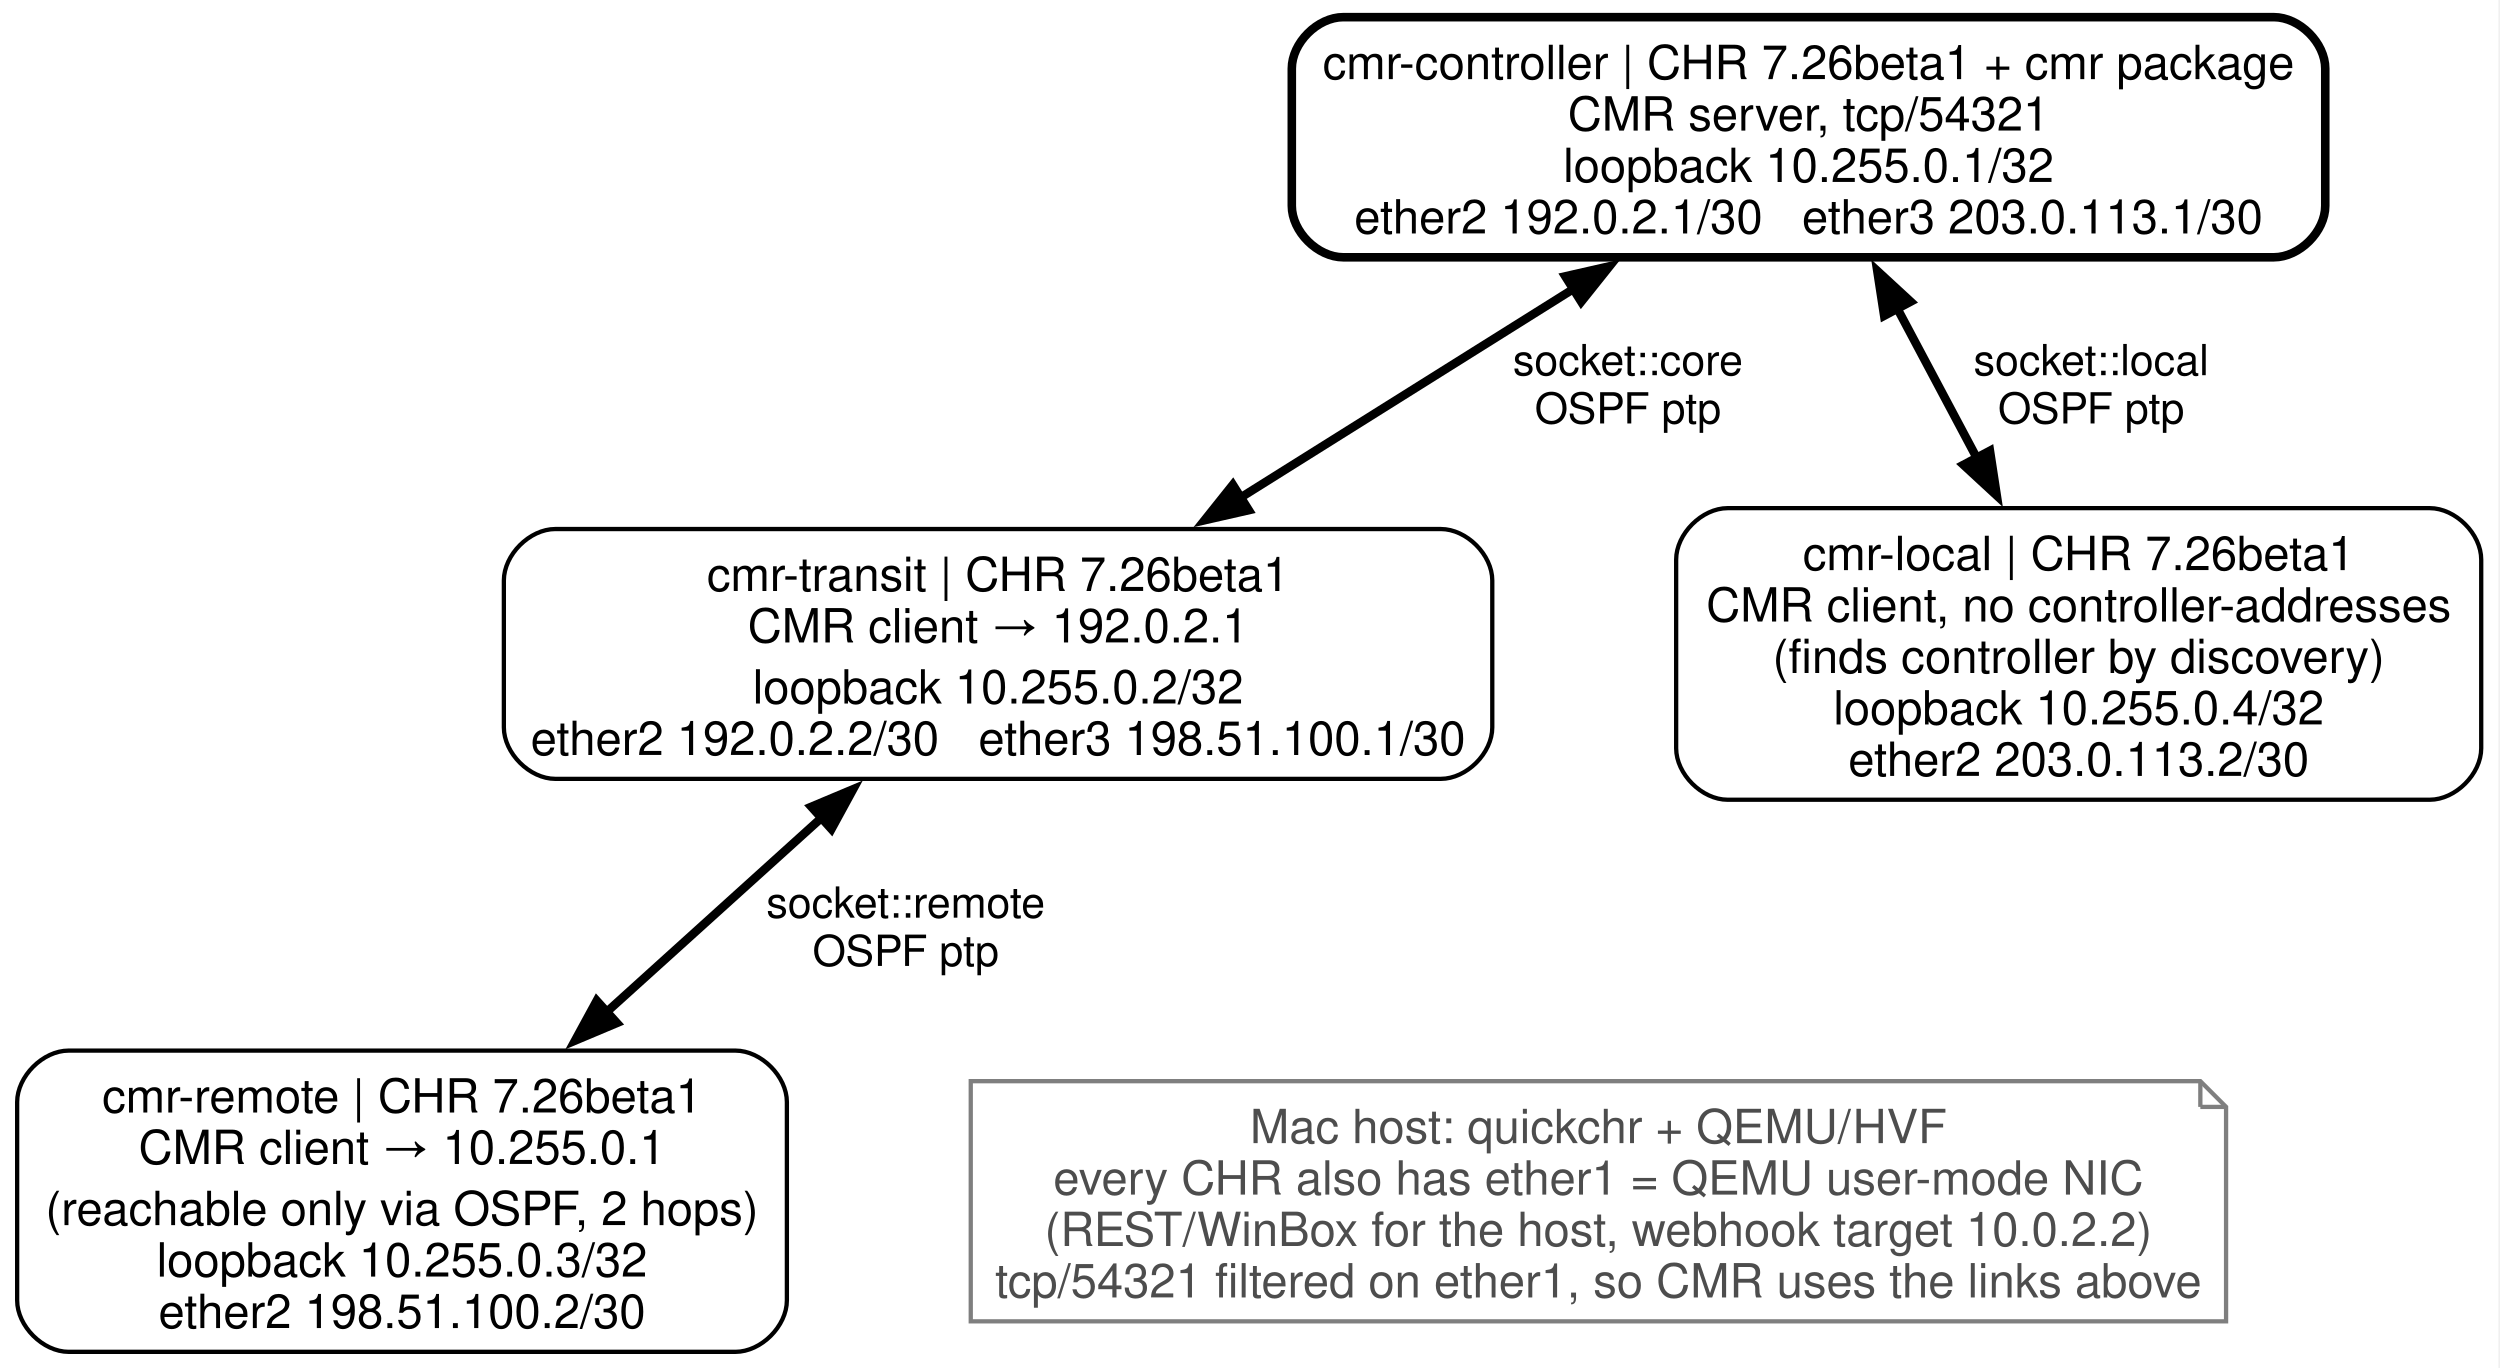
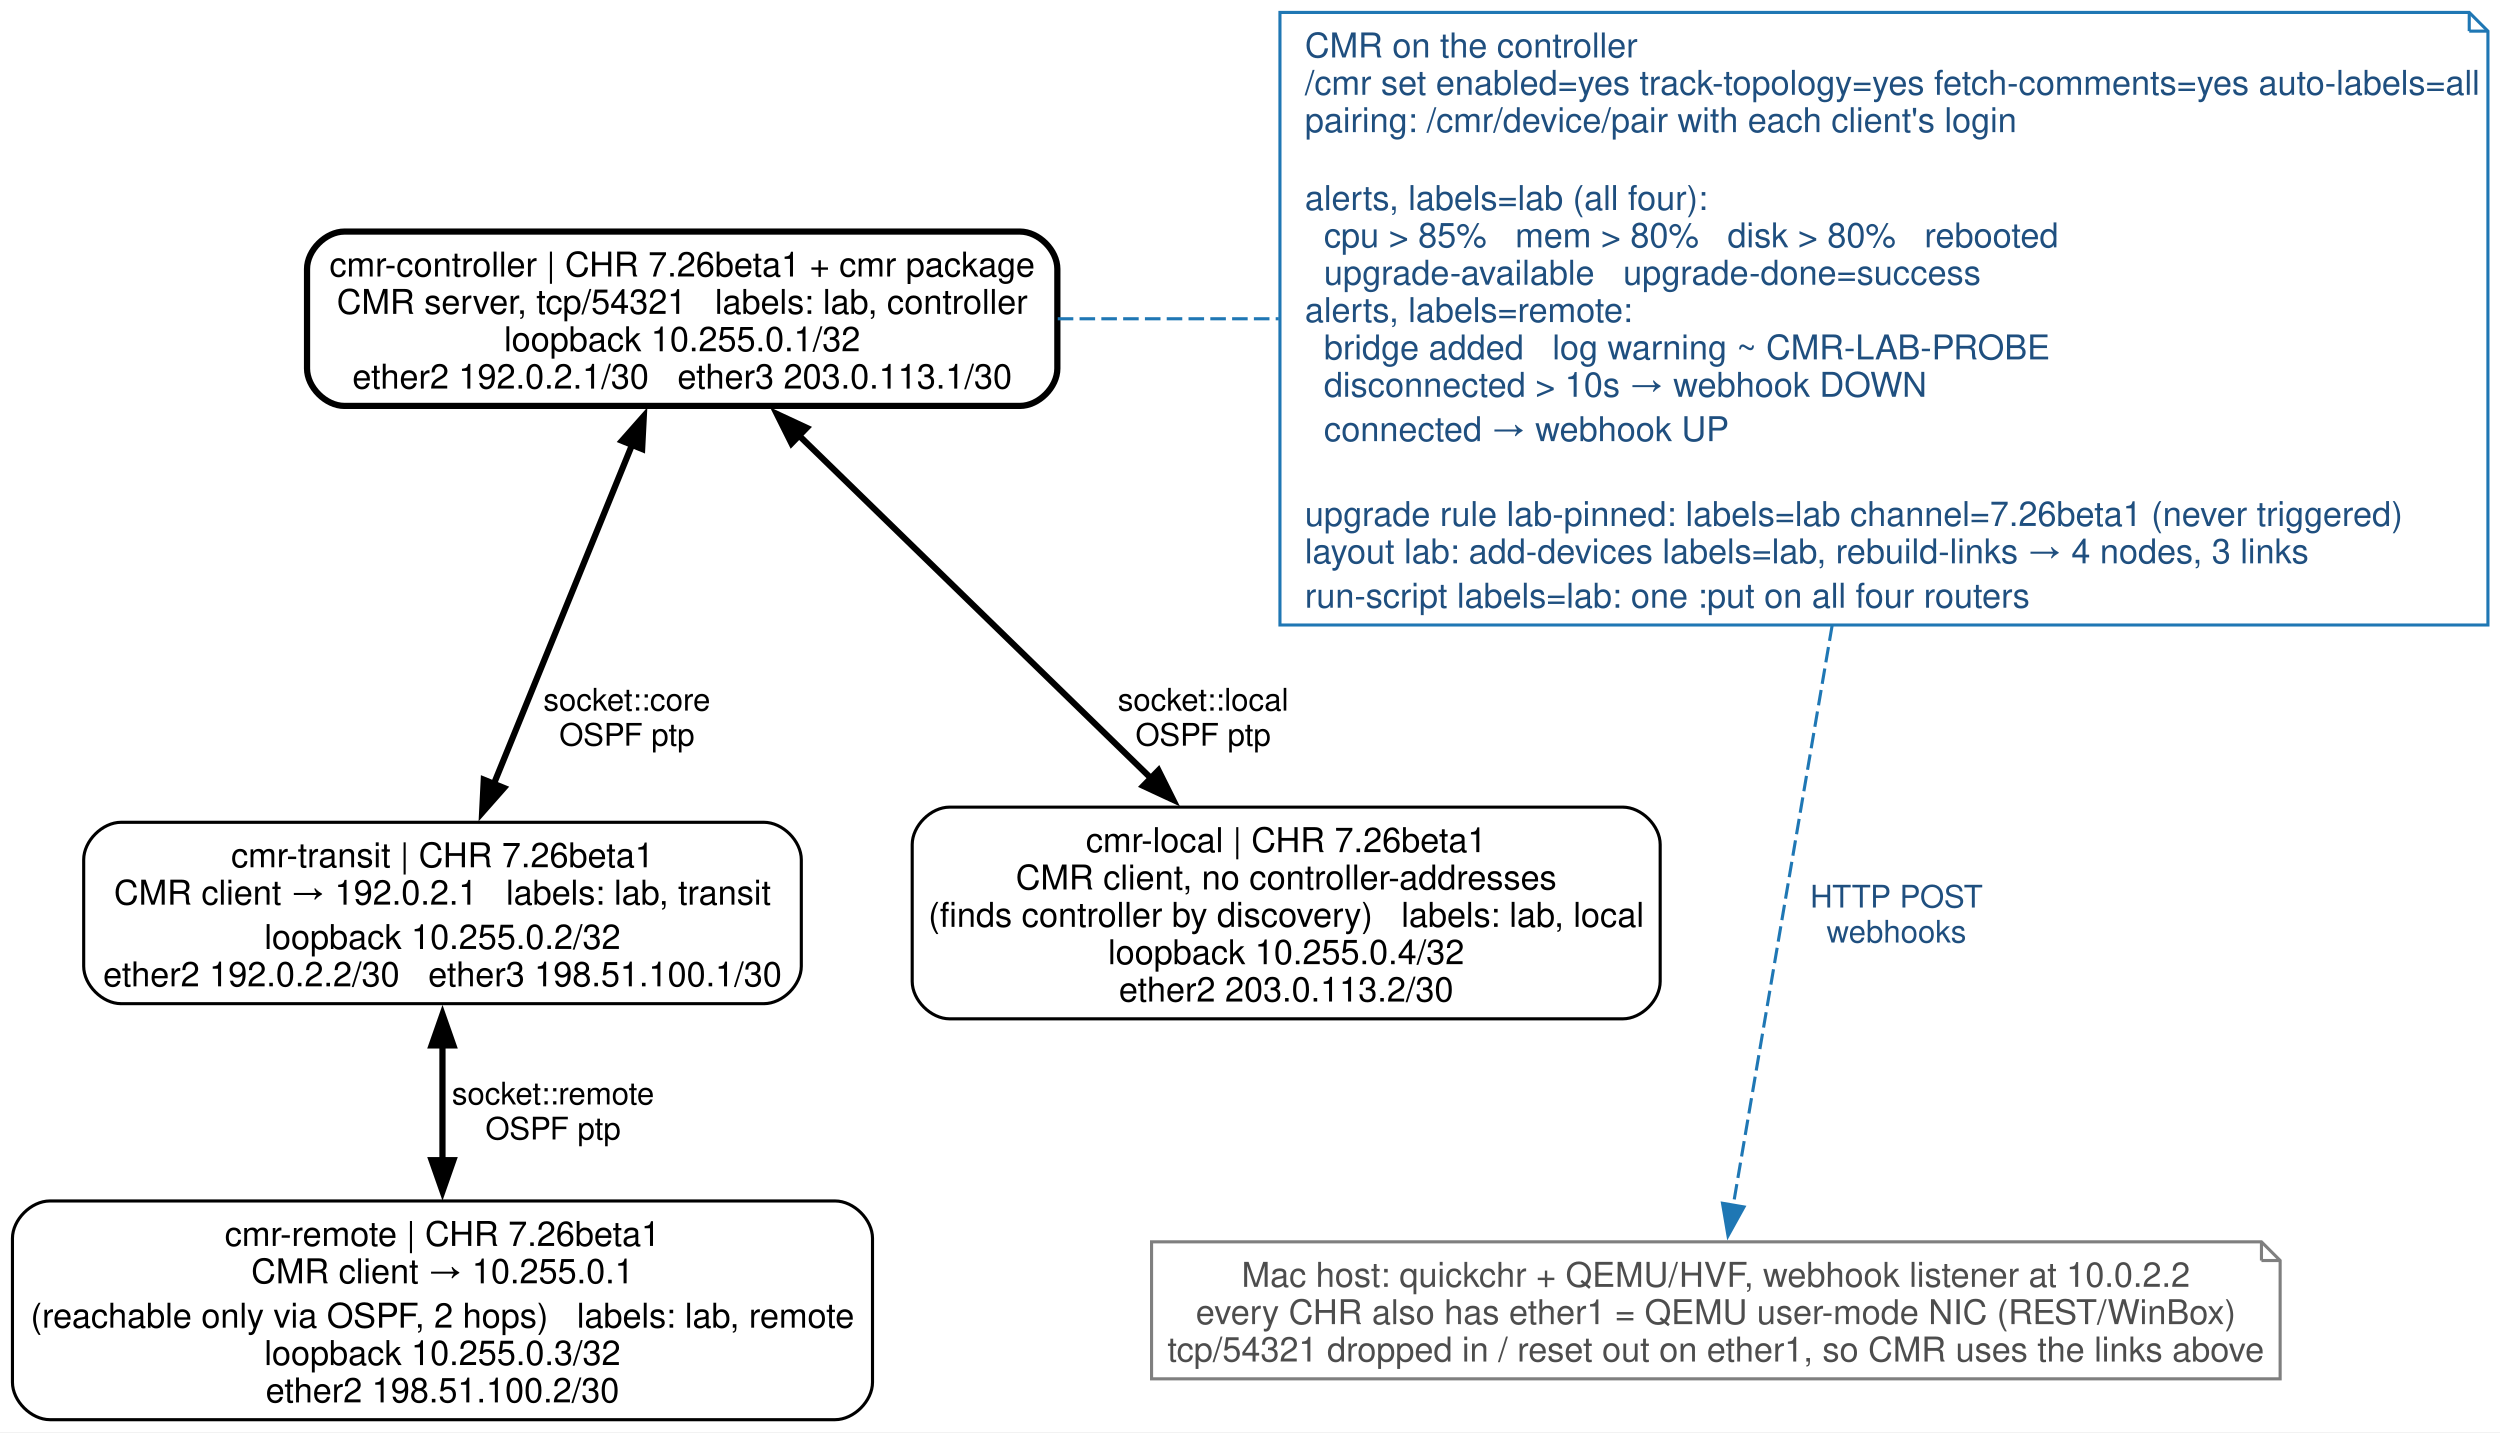
- <svg xmlns="http://www.w3.org/2000/svg" width="583pt" height="319pt" viewBox="0.00 0.00 583.00 319.00">
-   <g id="graph0" class="graph" transform="scale(1 1) rotate(0) translate(4 315.25)">
-     <polygon fill="white" stroke="none" points="-4,4 -4,-315.25 578.62,-315.25 578.62,4 -4,4" />
+ <svg xmlns="http://www.w3.org/2000/svg" width="803pt" height="460pt" viewBox="0.00 0.00 803.00 460.00">
+   <g id="graph0" class="graph" transform="scale(1 1) rotate(0) translate(4 456)">
+     <polygon fill="white" stroke="none" points="-4,4 -4,-456 799.12,-456 799.12,4 -4,4" />
    <g id="node1" class="node">
-       <path fill="none" stroke="black" stroke-width="2" d="M526.25,-311.25C526.25,-311.25 309.25,-311.25 309.25,-311.25 303.25,-311.25 297.25,-305.25 297.25,-299.25 297.25,-299.25 297.25,-267.25 297.25,-267.25 297.25,-261.25 303.25,-255.25 309.25,-255.25 309.25,-255.25 526.25,-255.25 526.25,-255.25 532.25,-255.25 538.25,-261.25 538.25,-267.25 538.25,-267.25 538.25,-299.25 538.25,-299.25 538.25,-305.25 532.25,-311.25 526.25,-311.25" />
-       <text xml:space="preserve" text-anchor="middle" x="417.75" y="-296.8" font-family="Helvetica,sans-Serif" font-size="11.00">cmr-controller | CHR 7.26beta1 + cmr package</text>
-       <text xml:space="preserve" text-anchor="middle" x="417.75" y="-284.8" font-family="Helvetica,sans-Serif" font-size="11.00">CMR server, tcp/54321</text>
-       <text xml:space="preserve" text-anchor="middle" x="417.75" y="-272.8" font-family="Helvetica,sans-Serif" font-size="11.00">loopback 10.255.0.1/32</text>
-       <text xml:space="preserve" text-anchor="middle" x="417.75" y="-260.8" font-family="Helvetica,sans-Serif" font-size="11.00">ether2 192.0.2.1/30   ether3 203.0.113.1/30</text>
+       <path fill="none" stroke="black" stroke-width="2" d="M323.62,-381.62C323.62,-381.62 106.62,-381.62 106.62,-381.62 100.62,-381.62 94.62,-375.62 94.62,-369.62 94.62,-369.62 94.62,-337.62 94.62,-337.62 94.62,-331.62 100.62,-325.62 106.62,-325.62 106.62,-325.62 323.62,-325.62 323.62,-325.62 329.62,-325.62 335.62,-331.62 335.62,-337.62 335.62,-337.62 335.62,-369.62 335.62,-369.62 335.62,-375.62 329.62,-381.62 323.62,-381.62" />
+       <text xml:space="preserve" text-anchor="middle" x="215.12" y="-367.18" font-family="Helvetica,sans-Serif" font-size="11.00">cmr-controller | CHR 7.26beta1 + cmr package</text>
+       <text xml:space="preserve" text-anchor="middle" x="215.12" y="-355.18" font-family="Helvetica,sans-Serif" font-size="11.00">CMR server, tcp/54321   labels: lab, controller</text>
+       <text xml:space="preserve" text-anchor="middle" x="215.12" y="-343.18" font-family="Helvetica,sans-Serif" font-size="11.00">loopback 10.255.0.1/32</text>
+       <text xml:space="preserve" text-anchor="middle" x="215.12" y="-331.18" font-family="Helvetica,sans-Serif" font-size="11.00">ether2 192.0.2.1/30   ether3 203.0.113.1/30</text>
    </g>
    <g id="node2" class="node">
-       <path fill="none" stroke="black" d="M332,-191.88C332,-191.88 125.5,-191.88 125.5,-191.88 119.5,-191.88 113.5,-185.88 113.5,-179.88 113.5,-179.88 113.5,-145.62 113.5,-145.62 113.5,-139.62 119.5,-133.62 125.5,-133.62 125.5,-133.62 332,-133.62 332,-133.62 338,-133.62 344,-139.62 344,-145.62 344,-145.62 344,-179.88 344,-179.88 344,-185.88 338,-191.88 332,-191.88" />
-       <text xml:space="preserve" text-anchor="middle" x="228.75" y="-177.43" font-family="Helvetica,sans-Serif" font-size="11.00">cmr-transit | CHR 7.26beta1</text>
-       <text xml:space="preserve" text-anchor="middle" x="228.75" y="-165.43" font-family="Helvetica,sans-Serif" font-size="11.00">CMR client → 192.0.2.1</text>
-       <text xml:space="preserve" text-anchor="middle" x="228.75" y="-151.18" font-family="Helvetica,sans-Serif" font-size="11.00">loopback 10.255.0.2/32</text>
-       <text xml:space="preserve" text-anchor="middle" x="228.75" y="-139.18" font-family="Helvetica,sans-Serif" font-size="11.00">ether2 192.0.2.2/30   ether3 198.51.100.1/30</text>
+       <path fill="none" stroke="black" d="M241.38,-191.88C241.38,-191.88 34.88,-191.88 34.88,-191.88 28.88,-191.88 22.88,-185.88 22.88,-179.88 22.88,-179.88 22.88,-145.62 22.88,-145.62 22.88,-139.62 28.88,-133.62 34.88,-133.62 34.88,-133.62 241.38,-133.62 241.38,-133.62 247.38,-133.62 253.38,-139.62 253.38,-145.62 253.38,-145.62 253.38,-179.88 253.38,-179.88 253.38,-185.88 247.38,-191.88 241.38,-191.88" />
+       <text xml:space="preserve" text-anchor="middle" x="138.12" y="-177.43" font-family="Helvetica,sans-Serif" font-size="11.00">cmr-transit | CHR 7.26beta1</text>
+       <text xml:space="preserve" text-anchor="middle" x="138.12" y="-165.43" font-family="Helvetica,sans-Serif" font-size="11.00">CMR client → 192.0.2.1   labels: lab, transit</text>
+       <text xml:space="preserve" text-anchor="middle" x="138.12" y="-151.18" font-family="Helvetica,sans-Serif" font-size="11.00">loopback 10.255.0.2/32</text>
+       <text xml:space="preserve" text-anchor="middle" x="138.12" y="-139.18" font-family="Helvetica,sans-Serif" font-size="11.00">ether2 192.0.2.2/30   ether3 198.51.100.1/30</text>
    </g>
    <g id="edge1" class="edge">
-       <path fill="none" stroke="black" stroke-width="2" d="M363.05,-247.95C338.65,-232.65 309.92,-214.64 285.31,-199.21" />
-       <polygon fill="black" stroke="black" stroke-width="2" points="361.02,-250.81 371.35,-253.16 364.74,-244.88 361.02,-250.81" />
-       <polygon fill="black" stroke="black" stroke-width="2" points="287.22,-196.28 276.89,-193.93 283.5,-202.21 287.22,-196.28" />
-       <text xml:space="preserve" text-anchor="middle" x="374.24" y="-227.75" font-family="Helvetica,sans-Serif" font-size="10.00"> socket::core</text>
-       <text xml:space="preserve" text-anchor="middle" x="374.24" y="-216.5" font-family="Helvetica,sans-Serif" font-size="10.00"> OSPF ptp</text>
+       <path fill="none" stroke="black" stroke-width="2" d="M199.02,-313.12C185.95,-281.06 167.6,-236.06 154.47,-203.84" />
+       <polygon fill="black" stroke="black" stroke-width="2" points="195.77,-314.42 202.79,-322.36 202.25,-311.78 195.77,-314.42" />
+       <polygon fill="black" stroke="black" stroke-width="2" points="157.87,-202.92 150.86,-194.98 151.39,-205.56 157.87,-202.92" />
+       <text xml:space="preserve" text-anchor="middle" x="195.96" y="-227.75" font-family="Helvetica,sans-Serif" font-size="10.00"> socket::core</text>
+       <text xml:space="preserve" text-anchor="middle" x="195.96" y="-216.5" font-family="Helvetica,sans-Serif" font-size="10.00"> OSPF ptp</text>
    </g>
    <g id="node3" class="node">
-       <path fill="none" stroke="black" d="M562.62,-196.75C562.62,-196.75 398.88,-196.75 398.88,-196.75 392.88,-196.75 386.88,-190.75 386.88,-184.75 386.88,-184.75 386.88,-140.75 386.88,-140.75 386.88,-134.75 392.88,-128.75 398.88,-128.75 398.88,-128.75 562.62,-128.75 562.62,-128.75 568.62,-128.75 574.62,-134.75 574.62,-140.75 574.62,-140.75 574.62,-184.75 574.62,-184.75 574.62,-190.75 568.62,-196.75 562.62,-196.75" />
-       <text xml:space="preserve" text-anchor="middle" x="480.75" y="-182.3" font-family="Helvetica,sans-Serif" font-size="11.00">cmr-local | CHR 7.26beta1</text>
-       <text xml:space="preserve" text-anchor="middle" x="480.75" y="-170.3" font-family="Helvetica,sans-Serif" font-size="11.00">CMR client, no controller-addresses</text>
-       <text xml:space="preserve" text-anchor="middle" x="480.75" y="-158.3" font-family="Helvetica,sans-Serif" font-size="11.00">(finds controller by discovery)</text>
-       <text xml:space="preserve" text-anchor="middle" x="480.75" y="-146.3" font-family="Helvetica,sans-Serif" font-size="11.00">loopback 10.255.0.4/32</text>
-       <text xml:space="preserve" text-anchor="middle" x="480.75" y="-134.3" font-family="Helvetica,sans-Serif" font-size="11.00">ether2 203.0.113.2/30</text>
+       <path fill="none" stroke="black" d="M517.25,-196.75C517.25,-196.75 301,-196.75 301,-196.75 295,-196.75 289,-190.75 289,-184.75 289,-184.75 289,-140.75 289,-140.75 289,-134.75 295,-128.75 301,-128.75 301,-128.75 517.25,-128.75 517.25,-128.75 523.25,-128.75 529.25,-134.75 529.25,-140.75 529.25,-140.75 529.25,-184.75 529.25,-184.75 529.25,-190.75 523.25,-196.75 517.25,-196.75" />
+       <text xml:space="preserve" text-anchor="middle" x="409.12" y="-182.3" font-family="Helvetica,sans-Serif" font-size="11.00">cmr-local | CHR 7.26beta1</text>
+       <text xml:space="preserve" text-anchor="middle" x="409.12" y="-170.3" font-family="Helvetica,sans-Serif" font-size="11.00">CMR client, no controller-addresses</text>
+       <text xml:space="preserve" text-anchor="middle" x="409.12" y="-158.3" font-family="Helvetica,sans-Serif" font-size="11.00">(finds controller by discovery)   labels: lab, local</text>
+       <text xml:space="preserve" text-anchor="middle" x="409.12" y="-146.3" font-family="Helvetica,sans-Serif" font-size="11.00">loopback 10.255.0.4/32</text>
+       <text xml:space="preserve" text-anchor="middle" x="409.12" y="-134.3" font-family="Helvetica,sans-Serif" font-size="11.00">ether2 203.0.113.2/30</text>
    </g>
    <g id="edge2" class="edge">
-       <path fill="none" stroke="black" stroke-width="2" d="M438.47,-243.27C444.44,-232.04 451,-219.72 457.13,-208.19" />
-       <polygon fill="black" stroke="black" stroke-width="2" points="435.39,-241.62 433.78,-252.09 441.57,-244.91 435.39,-241.62" />
-       <polygon fill="black" stroke="black" stroke-width="2" points="460.05,-210.14 461.65,-199.67 453.87,-206.85 460.05,-210.14" />
-       <text xml:space="preserve" text-anchor="middle" x="482.27" y="-227.75" font-family="Helvetica,sans-Serif" font-size="10.00"> socket::local</text>
-       <text xml:space="preserve" text-anchor="middle" x="482.27" y="-216.5" font-family="Helvetica,sans-Serif" font-size="10.00"> OSPF ptp</text>
+       <path fill="none" stroke="black" stroke-width="2" d="M252.39,-316.35C284.77,-284.82 331.69,-239.14 365.75,-205.98" />
+       <polygon fill="black" stroke="black" stroke-width="2" points="250.23,-313.57 245.5,-323.05 255.11,-318.58 250.23,-313.57" />
+       <polygon fill="black" stroke="black" stroke-width="2" points="368.1,-208.57 372.83,-199.09 363.22,-203.56 368.1,-208.57" />
+       <text xml:space="preserve" text-anchor="middle" x="381.05" y="-227.75" font-family="Helvetica,sans-Serif" font-size="10.00"> socket::local</text>
+       <text xml:space="preserve" text-anchor="middle" x="381.05" y="-216.5" font-family="Helvetica,sans-Serif" font-size="10.00"> OSPF ptp</text>
+     </g>
+     <g id="node5" class="node">
+       <polygon fill="none" stroke="#1f77b4" points="789.12,-452 407.12,-452 407.12,-255.25 795.12,-255.25 795.12,-446 789.12,-452" />
+       <polyline fill="none" stroke="#1f77b4" points="789.12,-452 789.12,-446" />
+       <polyline fill="none" stroke="#1f77b4" points="795.12,-446 789.12,-446" />
+       <text xml:space="preserve" text-anchor="start" x="415.12" y="-437.55" font-family="Helvetica,sans-Serif" font-size="11.00" fill="#1f4f7f">CMR on the controller</text>
+       <text xml:space="preserve" text-anchor="start" x="415.12" y="-425.55" font-family="Helvetica,sans-Serif" font-size="11.00" fill="#1f4f7f">/cmr set enabled=yes track-topology=yes fetch-comments=yes auto-labels=all</text>
+       <text xml:space="preserve" text-anchor="start" x="415.12" y="-413.55" font-family="Helvetica,sans-Serif" font-size="11.00" fill="#1f4f7f">pairing: /cmr/device/pair with each client's login</text>
+       <text xml:space="preserve" text-anchor="start" x="415.12" y="-388.55" font-family="Helvetica,sans-Serif" font-size="11.00" fill="#1f4f7f">alerts, labels=lab (all four):</text>
+       <text xml:space="preserve" text-anchor="start" x="415.12" y="-376.55" font-family="Helvetica,sans-Serif" font-size="11.00" fill="#1f4f7f">  cpu &gt; 85%   mem &gt; 80%   disk &gt; 80%   rebooted</text>
+       <text xml:space="preserve" text-anchor="start" x="415.12" y="-364.55" font-family="Helvetica,sans-Serif" font-size="11.00" fill="#1f4f7f">  upgrade-available   upgrade-done=success</text>
+       <text xml:space="preserve" text-anchor="start" x="415.12" y="-352.55" font-family="Helvetica,sans-Serif" font-size="11.00" fill="#1f4f7f">alerts, labels=remote:</text>
+       <text xml:space="preserve" text-anchor="start" x="415.12" y="-340.55" font-family="Helvetica,sans-Serif" font-size="11.00" fill="#1f4f7f">  bridge added   log warning ~ CMR-LAB-PROBE</text>
+       <text xml:space="preserve" text-anchor="start" x="415.12" y="-328.55" font-family="Helvetica,sans-Serif" font-size="11.00" fill="#1f4f7f">  disconnected &gt; 10s → webhook DOWN</text>
+       <text xml:space="preserve" text-anchor="start" x="415.12" y="-314.3" font-family="Helvetica,sans-Serif" font-size="11.00" fill="#1f4f7f">  connected → webhook UP</text>
+       <text xml:space="preserve" text-anchor="start" x="415.12" y="-287.05" font-family="Helvetica,sans-Serif" font-size="11.00" fill="#1f4f7f">upgrade rule lab-pinned: labels=lab channel=7.26beta1 (never triggered)</text>
+       <text xml:space="preserve" text-anchor="start" x="415.12" y="-275.05" font-family="Helvetica,sans-Serif" font-size="11.00" fill="#1f4f7f">layout lab: add-devices labels=lab, rebuild-links → 4 nodes, 3 links</text>
+       <text xml:space="preserve" text-anchor="start" x="415.12" y="-260.8" font-family="Helvetica,sans-Serif" font-size="11.00" fill="#1f4f7f">run-script labels=lab: one :put on all four routers</text>
+     </g>
+     <g id="edge4" class="edge">
+       <path fill="none" stroke="#1f77b4" stroke-dasharray="5,2" d="M335.75,-353.62C359.42,-353.62 383.09,-353.62 406.76,-353.62" />
    </g>
    <g id="node4" class="node">
-       <path fill="none" stroke="black" d="M167.5,-70.25C167.5,-70.25 12,-70.25 12,-70.25 6,-70.25 0,-64.25 0,-58.25 0,-58.25 0,-12 0,-12 0,-6 6,0 12,0 12,0 167.5,0 167.5,0 173.5,0 179.5,-6 179.5,-12 179.5,-12 179.5,-58.25 179.5,-58.25 179.5,-64.25 173.5,-70.25 167.5,-70.25" />
-       <text xml:space="preserve" text-anchor="middle" x="89.75" y="-55.8" font-family="Helvetica,sans-Serif" font-size="11.00">cmr-remote | CHR 7.26beta1</text>
-       <text xml:space="preserve" text-anchor="middle" x="89.75" y="-43.8" font-family="Helvetica,sans-Serif" font-size="11.00">CMR client → 10.255.0.1</text>
-       <text xml:space="preserve" text-anchor="middle" x="89.75" y="-29.55" font-family="Helvetica,sans-Serif" font-size="11.00">(reachable only via OSPF, 2 hops)</text>
-       <text xml:space="preserve" text-anchor="middle" x="89.75" y="-17.55" font-family="Helvetica,sans-Serif" font-size="11.00">loopback 10.255.0.3/32</text>
-       <text xml:space="preserve" text-anchor="middle" x="89.75" y="-5.55" font-family="Helvetica,sans-Serif" font-size="11.00">ether2 198.51.100.2/30</text>
+       <path fill="none" stroke="black" d="M264.25,-70.25C264.25,-70.25 12,-70.25 12,-70.25 6,-70.25 0,-64.25 0,-58.25 0,-58.25 0,-12 0,-12 0,-6 6,0 12,0 12,0 264.25,0 264.25,0 270.25,0 276.25,-6 276.25,-12 276.25,-12 276.25,-58.25 276.25,-58.25 276.25,-64.25 270.25,-70.25 264.25,-70.25" />
+       <text xml:space="preserve" text-anchor="middle" x="138.12" y="-55.8" font-family="Helvetica,sans-Serif" font-size="11.00">cmr-remote | CHR 7.26beta1</text>
+       <text xml:space="preserve" text-anchor="middle" x="138.12" y="-43.8" font-family="Helvetica,sans-Serif" font-size="11.00">CMR client → 10.255.0.1</text>
+       <text xml:space="preserve" text-anchor="middle" x="138.12" y="-29.55" font-family="Helvetica,sans-Serif" font-size="11.00">(reachable only via OSPF, 2 hops)   labels: lab, remote</text>
+       <text xml:space="preserve" text-anchor="middle" x="138.12" y="-17.55" font-family="Helvetica,sans-Serif" font-size="11.00">loopback 10.255.0.3/32</text>
+       <text xml:space="preserve" text-anchor="middle" x="138.12" y="-5.55" font-family="Helvetica,sans-Serif" font-size="11.00">ether2 198.51.100.2/30</text>
    </g>
    <g id="edge3" class="edge">
-       <path fill="none" stroke="black" stroke-width="2" d="M187.66,-124.61C171.83,-110.31 153.63,-93.86 137.25,-79.05" />
-       <polygon fill="black" stroke="black" stroke-width="2" points="185.2,-127.11 194.96,-131.21 189.89,-121.91 185.2,-127.11" />
-       <polygon fill="black" stroke="black" stroke-width="2" points="139.86,-76.69 130.09,-72.58 135.16,-81.89 139.86,-76.69" />
-       <text xml:space="preserve" text-anchor="middle" x="205.82" y="-101.25" font-family="Helvetica,sans-Serif" font-size="10.00"> socket::remote</text>
-       <text xml:space="preserve" text-anchor="middle" x="205.82" y="-90" font-family="Helvetica,sans-Serif" font-size="10.00"> OSPF ptp</text>
+       <path fill="none" stroke="black" stroke-width="2" d="M138.12,-120.26C138.12,-108.37 138.12,-95.33 138.12,-83.13" />
+       <polygon fill="black" stroke="black" stroke-width="2" points="134.63,-120.22 138.13,-130.22 141.63,-120.22 134.63,-120.22" />
+       <polygon fill="black" stroke="black" stroke-width="2" points="141.63,-83.35 138.13,-73.35 134.63,-83.35 141.63,-83.35" />
+       <text xml:space="preserve" text-anchor="middle" x="172.25" y="-101.25" font-family="Helvetica,sans-Serif" font-size="10.00"> socket::remote</text>
+       <text xml:space="preserve" text-anchor="middle" x="172.25" y="-90" font-family="Helvetica,sans-Serif" font-size="10.00"> OSPF ptp</text>
    </g>
-     <g id="node5" class="node">
-       <polygon fill="none" stroke="#7f7f7f" points="509.12,-63.12 222.38,-63.12 222.38,-7.12 515.12,-7.12 515.12,-57.12 509.12,-63.12" />
-       <polyline fill="none" stroke="#7f7f7f" points="509.12,-63.12 509.12,-57.12" />
-       <polyline fill="none" stroke="#7f7f7f" points="515.12,-57.12 509.12,-57.12" />
-       <text xml:space="preserve" text-anchor="middle" x="368.75" y="-48.67" font-family="Helvetica,sans-Serif" font-size="11.00" fill="#4d4d4d">Mac host: quickchr + QEMU/HVF</text>
-       <text xml:space="preserve" text-anchor="middle" x="368.75" y="-36.67" font-family="Helvetica,sans-Serif" font-size="11.00" fill="#4d4d4d">every CHR also has ether1 = QEMU user-mode NIC</text>
-       <text xml:space="preserve" text-anchor="middle" x="368.75" y="-24.68" font-family="Helvetica,sans-Serif" font-size="11.00" fill="#4d4d4d">(REST/WinBox for the host, webhook target 10.0.2.2)</text>
-       <text xml:space="preserve" text-anchor="middle" x="368.75" y="-12.68" font-family="Helvetica,sans-Serif" font-size="11.00" fill="#4d4d4d">tcp/54321 filtered on ether1, so CMR uses the links above</text>
+     <g id="node6" class="node">
+       <polygon fill="none" stroke="#7f7f7f" points="722.38,-57.12 365.88,-57.12 365.88,-13.12 728.38,-13.12 728.38,-51.12 722.38,-57.12" />
+       <polyline fill="none" stroke="#7f7f7f" points="722.38,-57.12 722.38,-51.12" />
+       <polyline fill="none" stroke="#7f7f7f" points="728.38,-51.12 722.38,-51.12" />
+       <text xml:space="preserve" text-anchor="middle" x="547.12" y="-42.67" font-family="Helvetica,sans-Serif" font-size="11.00" fill="#4d4d4d">Mac host: quickchr + QEMU/HVF, webhook listener at 10.0.2.2</text>
+       <text xml:space="preserve" text-anchor="middle" x="547.12" y="-30.68" font-family="Helvetica,sans-Serif" font-size="11.00" fill="#4d4d4d">every CHR also has ether1 = QEMU user-mode NIC (REST/WinBox)</text>
+       <text xml:space="preserve" text-anchor="middle" x="547.12" y="-18.68" font-family="Helvetica,sans-Serif" font-size="11.00" fill="#4d4d4d">tcp/54321 dropped in / reset out on ether1, so CMR uses the links above</text>
+     </g>
+     <g id="edge6" class="edge">
+       <path fill="none" stroke="#1f77b4" stroke-dasharray="5,2" d="M584.48,-255.08C573.63,-191.5 560.16,-112.5 552.72,-68.89" />
+       <polygon fill="#1f77b4" stroke="#1f77b4" points="556.17,-68.33 551.04,-59.06 549.27,-69.51 556.17,-68.33" />
+       <text xml:space="preserve" text-anchor="middle" x="603.75" y="-164.5" font-family="Helvetica,sans-Serif" font-size="10.00" fill="#1f4f7f"> HTTP POST</text>
+       <text xml:space="preserve" text-anchor="middle" x="603.75" y="-153.25" font-family="Helvetica,sans-Serif" font-size="10.00" fill="#1f4f7f"> webhooks</text>
    </g>
  </g>
</svg>
